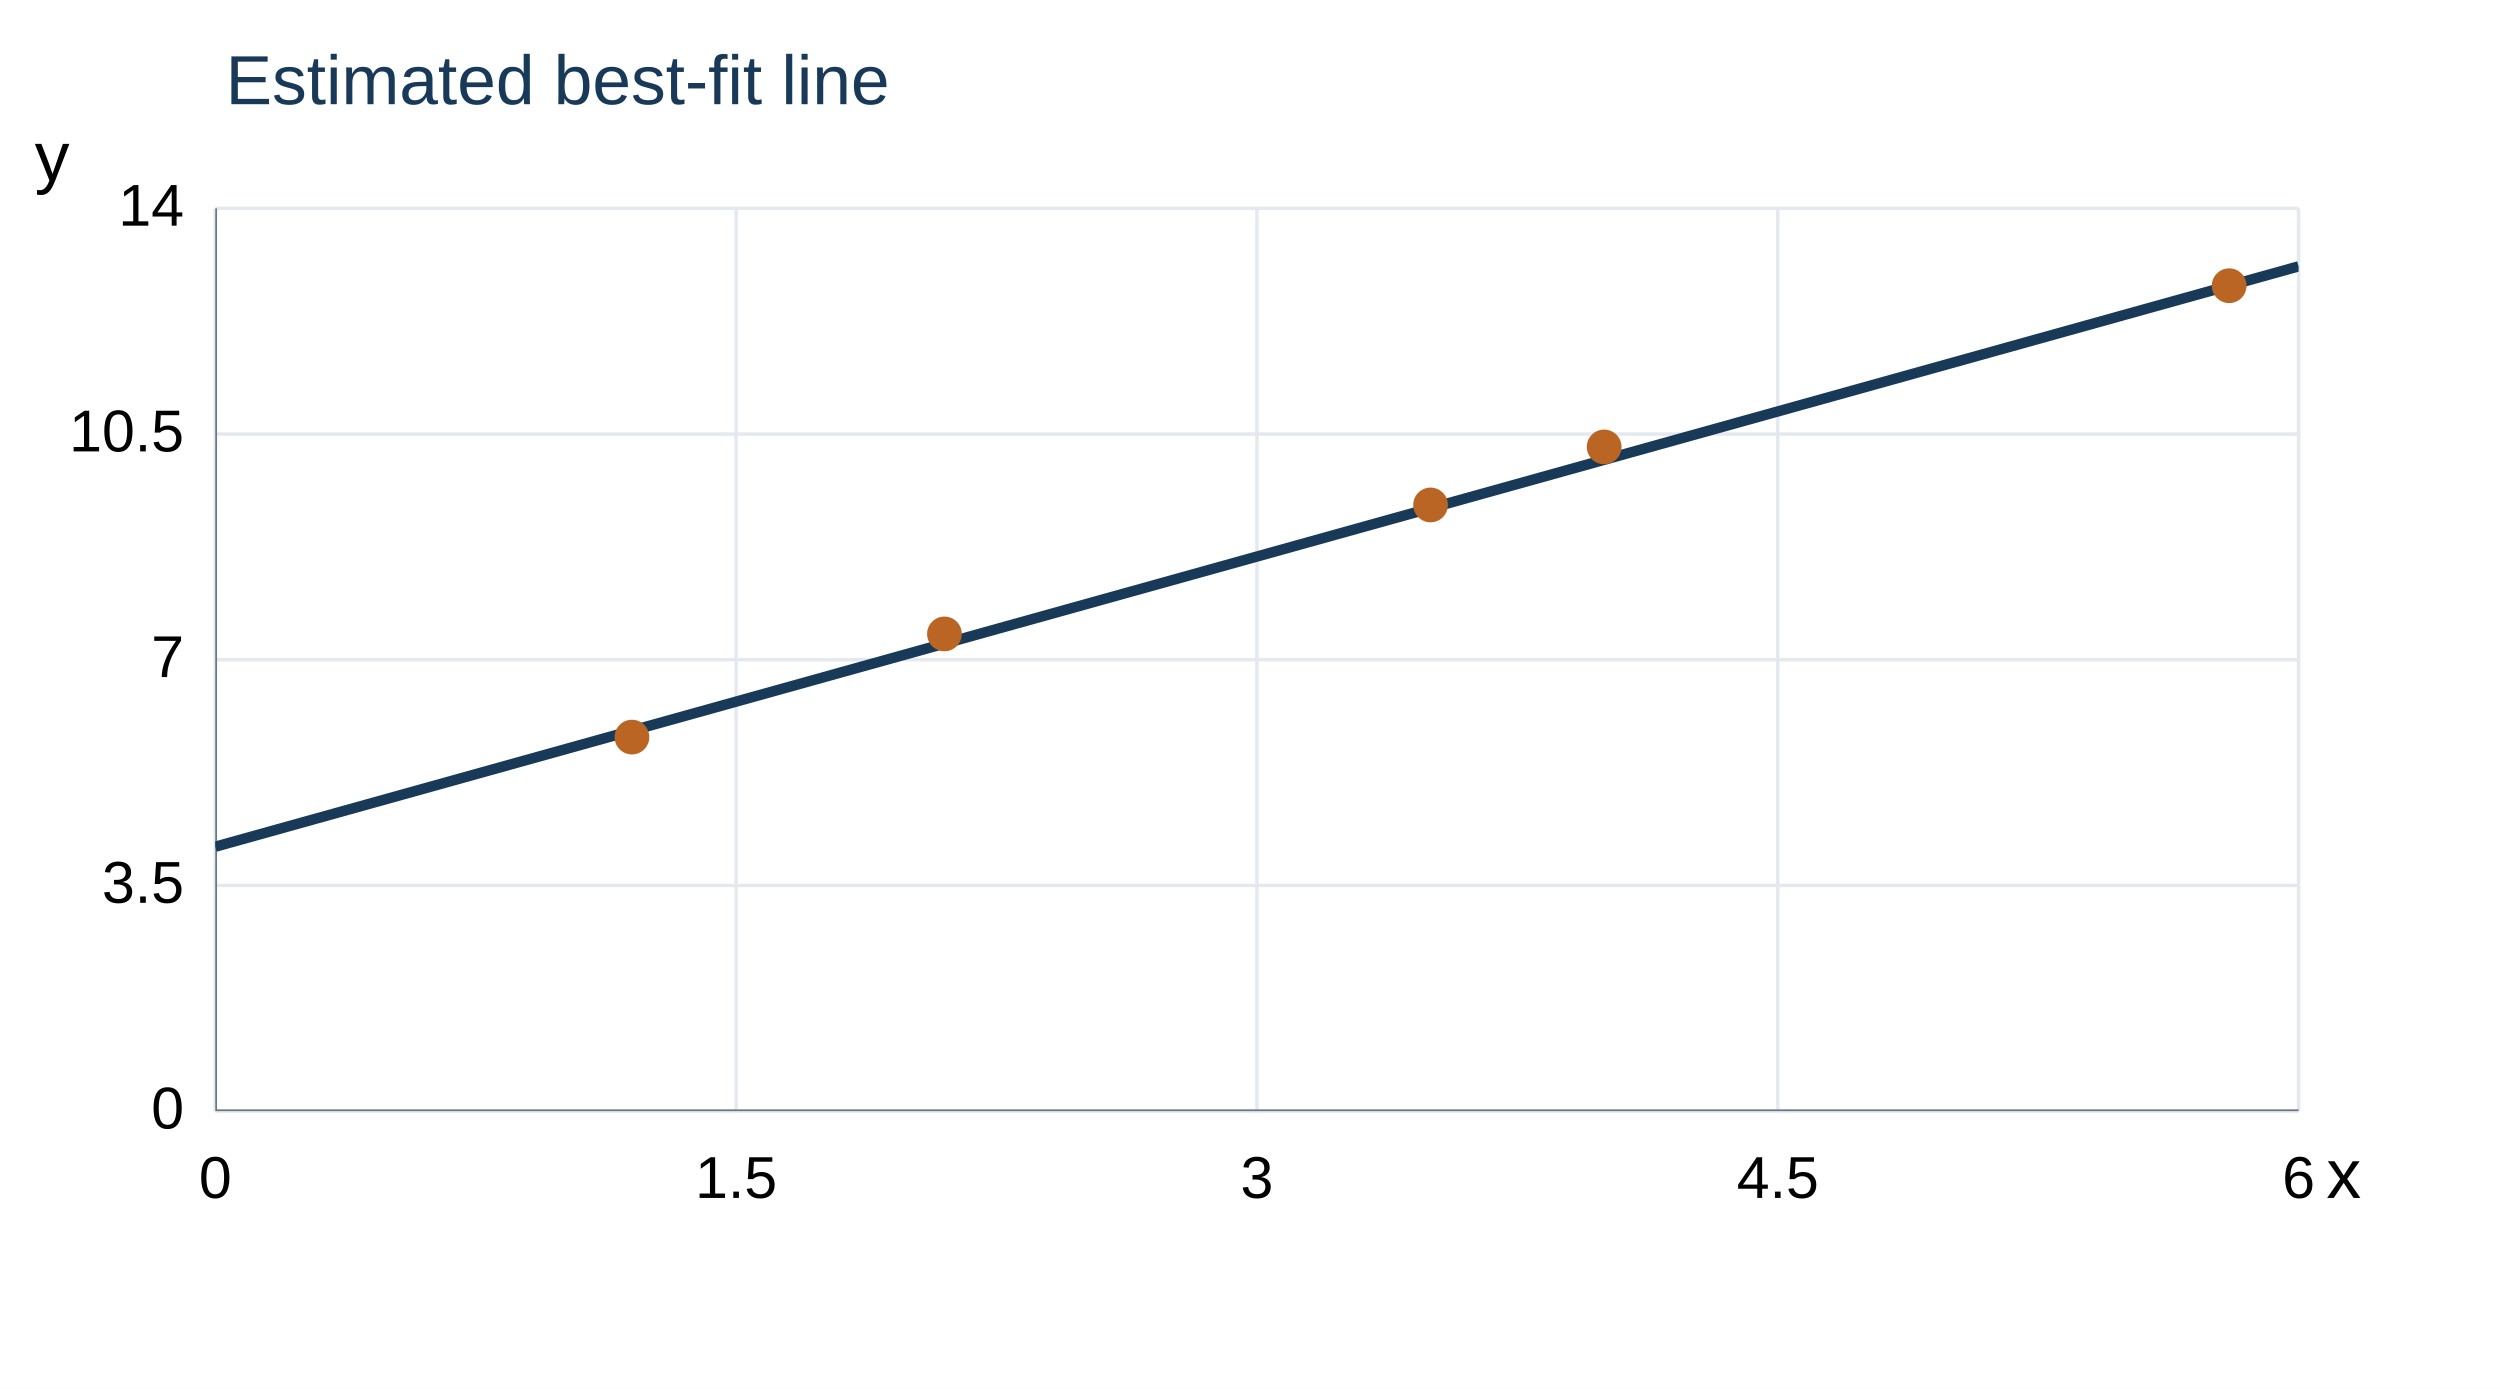
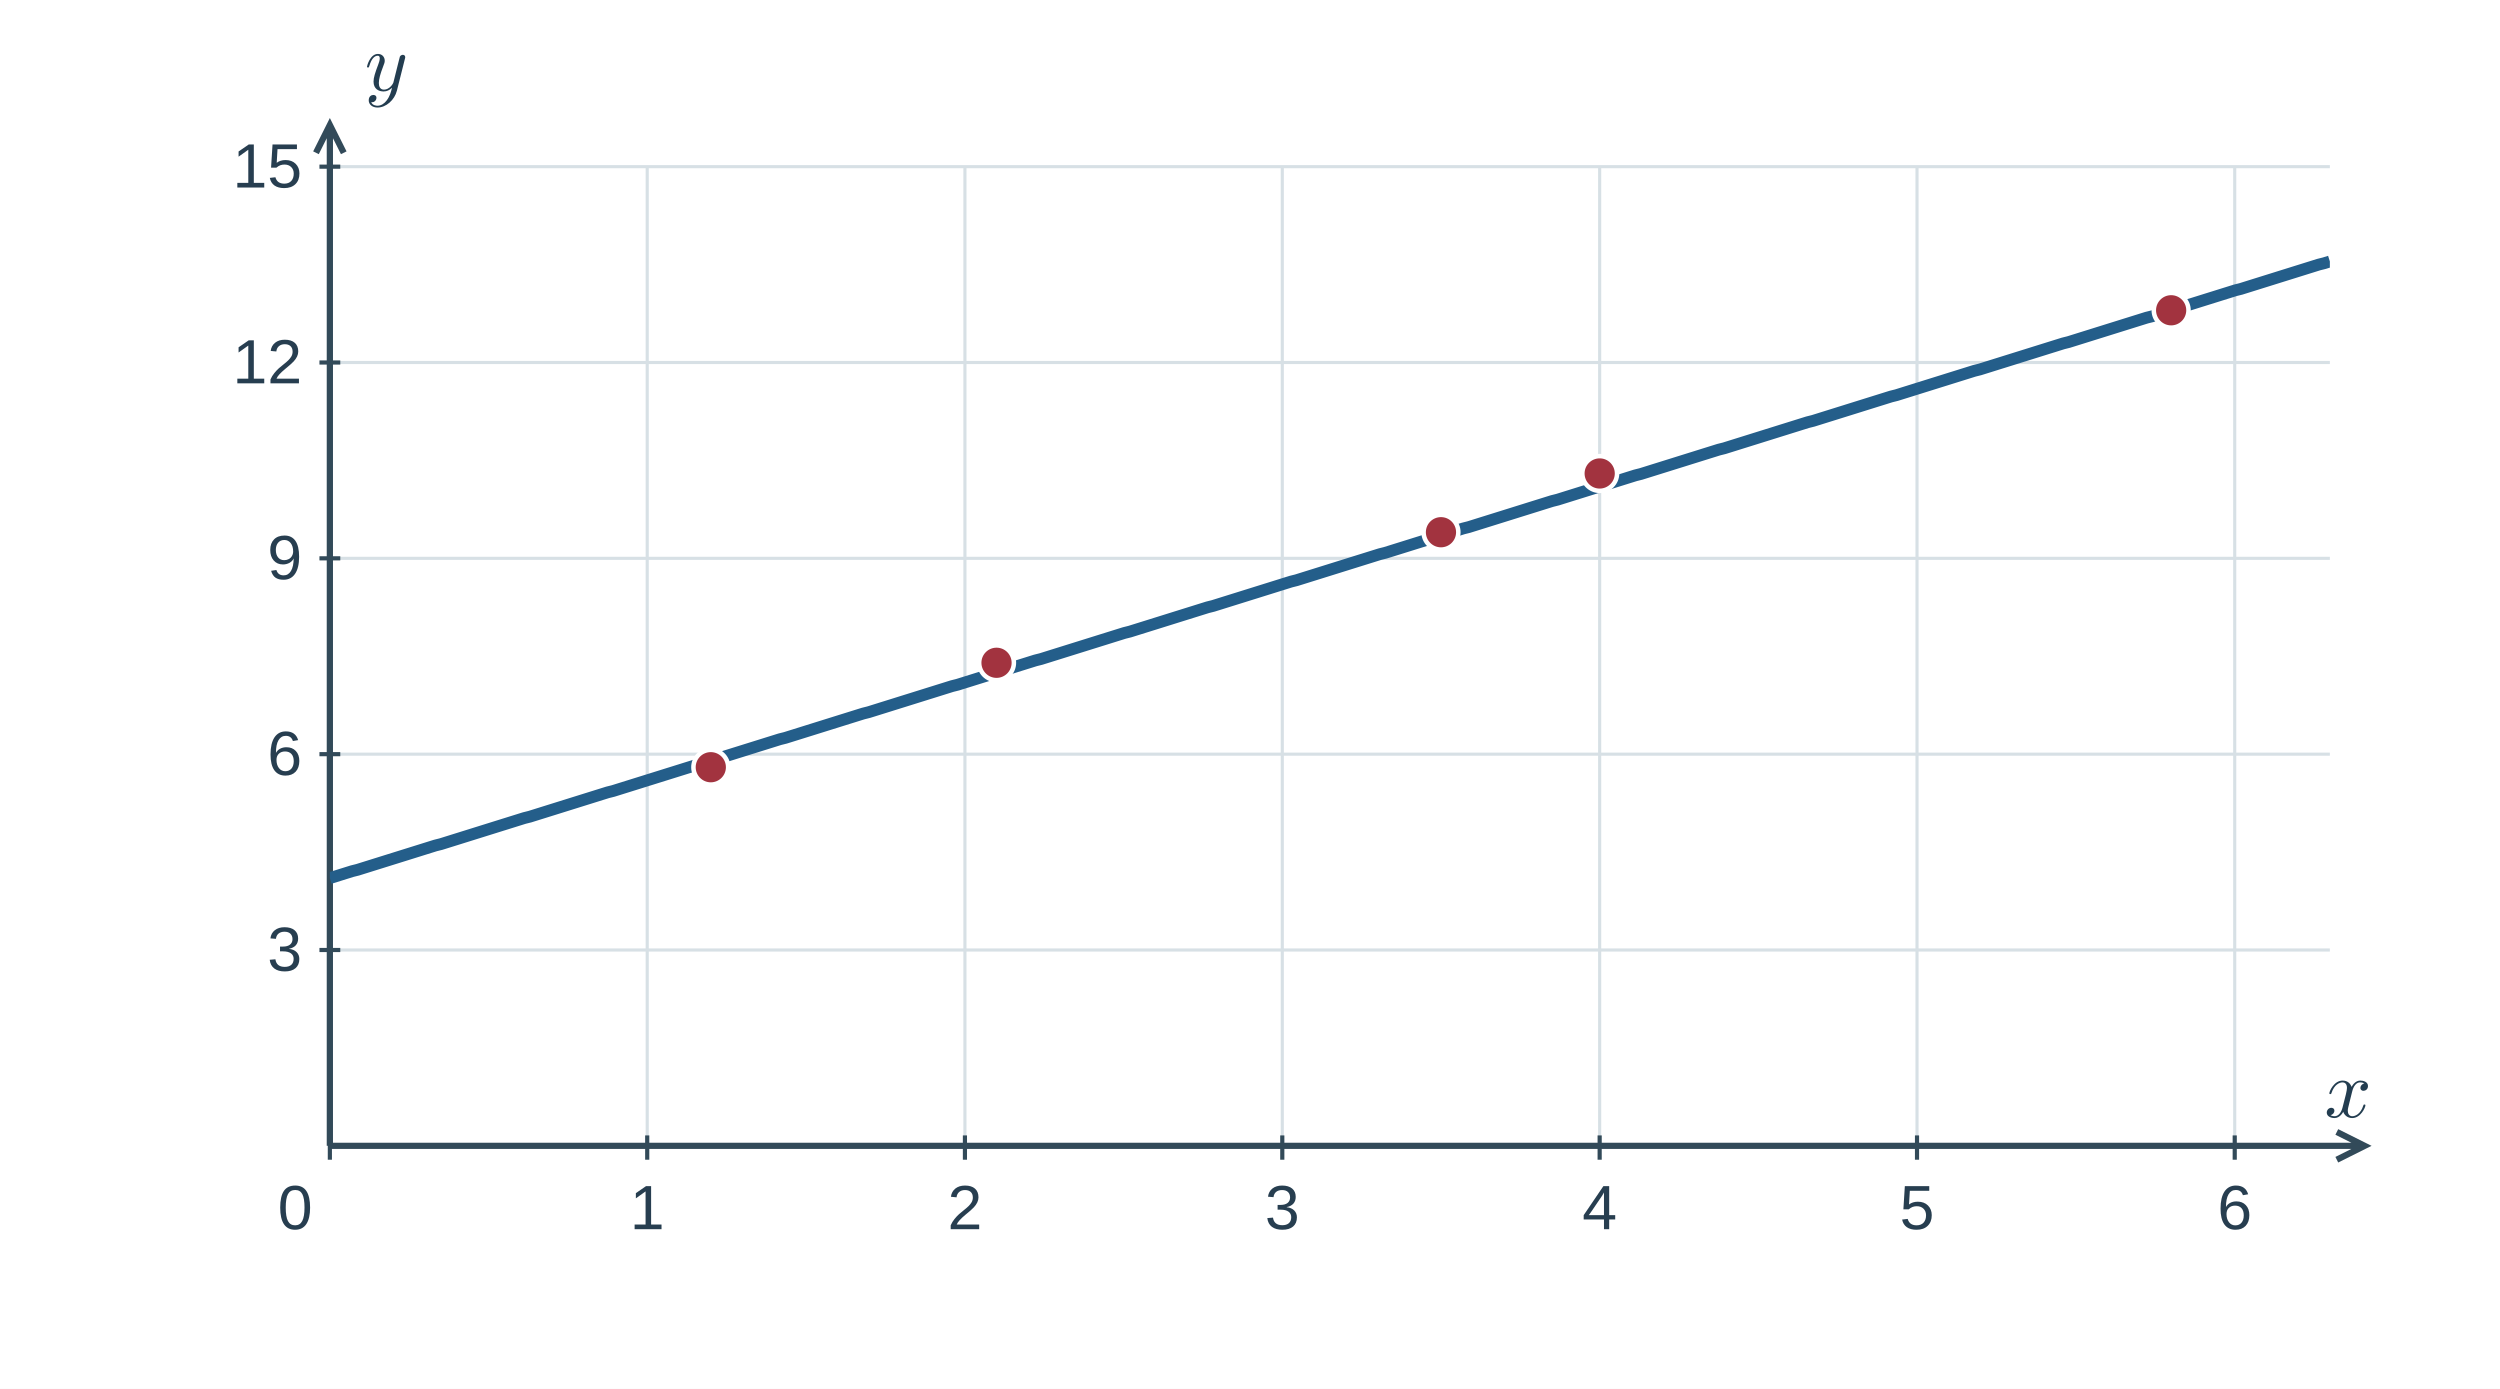
- <svg xmlns="http://www.w3.org/2000/svg" viewBox="0 0 720 400">
+ <svg xmlns="http://www.w3.org/2000/svg" xmlns:xlink="http://www.w3.org/1999/xlink" viewBox="0 0 720 400" role="img">
  <rect width="720" height="400" fill="white" />
  <defs>
    <clipPath id="plot">
-       <rect x="62" y="60" width="600" height="260" />
+       <rect x="95" y="48" width="576" height="282" />
    </clipPath>
  </defs>
-   <path d="M62.0 60 V320 M62 320.0 H662" stroke="#e4e9ef" />
-   <text x="62.0" y="345" text-anchor="middle" font-family="Arial" font-size="17">0</text>
-   <text x="53" y="325.0" text-anchor="end" font-family="Arial" font-size="17">0</text>
-   <path d="M212.0 60 V320 M62 255.0 H662" stroke="#e4e9ef" />
-   <text x="212.0" y="345" text-anchor="middle" font-family="Arial" font-size="17">1.5</text>
-   <text x="53" y="260.0" text-anchor="end" font-family="Arial" font-size="17">3.5</text>
-   <path d="M362.0 60 V320 M62 190.0 H662" stroke="#e4e9ef" />
-   <text x="362.0" y="345" text-anchor="middle" font-family="Arial" font-size="17">3</text>
-   <text x="53" y="195.0" text-anchor="end" font-family="Arial" font-size="17">7</text>
-   <path d="M512.0 60 V320 M62 125.0 H662" stroke="#e4e9ef" />
-   <text x="512.0" y="345" text-anchor="middle" font-family="Arial" font-size="17">4.5</text>
-   <text x="53" y="130.0" text-anchor="end" font-family="Arial" font-size="17">10.5</text>
-   <path d="M662.0 60 V320 M62 60.0 H662" stroke="#e4e9ef" />
-   <text x="662.0" y="345" text-anchor="middle" font-family="Arial" font-size="17">6</text>
-   <text x="53" y="65.0" text-anchor="end" font-family="Arial" font-size="17">14</text>
+   <path d="M95.0 48V330" stroke="#d7e0e5" stroke-width="0.9" fill="none" />
+   <path d="M186.4 48V330" stroke="#d7e0e5" stroke-width="0.9" fill="none" />
+   <path d="M277.9 48V330" stroke="#d7e0e5" stroke-width="0.9" fill="none" />
+   <path d="M369.3 48V330" stroke="#d7e0e5" stroke-width="0.9" fill="none" />
+   <path d="M460.7 48V330" stroke="#d7e0e5" stroke-width="0.9" fill="none" />
+   <path d="M552.1 48V330" stroke="#d7e0e5" stroke-width="0.9" fill="none" />
+   <path d="M643.6 48V330" stroke="#d7e0e5" stroke-width="0.9" fill="none" />
+   <path d="M95 330.0H671" stroke="#d7e0e5" stroke-width="0.9" fill="none" />
+   <path d="M95 273.6H671" stroke="#d7e0e5" stroke-width="0.9" fill="none" />
+   <path d="M95 217.2H671" stroke="#d7e0e5" stroke-width="0.9" fill="none" />
+   <path d="M95 160.8H671" stroke="#d7e0e5" stroke-width="0.9" fill="none" />
+   <path d="M95 104.4H671" stroke="#d7e0e5" stroke-width="0.9" fill="none" />
+   <path d="M95 48.0H671" stroke="#d7e0e5" stroke-width="0.9" fill="none" />
+   <path d="M95 330.0H681m-8 -4 8 4 -8 4M95.0 330V36m-4 8 4 -8 4 8" stroke="#324a59" stroke-width="1.8" fill="none" />
+   <path d="M95.0 327.0v7" stroke="#324a59" stroke-width="1.2" fill="none" />
+   <text x="85.0" y="354.0" text-anchor="middle" font-family="Arial, sans-serif" font-size="18" fill="#273e50">0</text>
+   <path d="M186.4 327.0v7" stroke="#324a59" stroke-width="1.2" fill="none" />
+   <text x="186.4" y="354.0" text-anchor="middle" font-family="Arial, sans-serif" font-size="18" fill="#273e50">1</text>
+   <path d="M277.9 327.0v7" stroke="#324a59" stroke-width="1.2" fill="none" />
+   <text x="277.9" y="354.0" text-anchor="middle" font-family="Arial, sans-serif" font-size="18" fill="#273e50">2</text>
+   <path d="M369.3 327.0v7" stroke="#324a59" stroke-width="1.2" fill="none" />
+   <text x="369.3" y="354.0" text-anchor="middle" font-family="Arial, sans-serif" font-size="18" fill="#273e50">3</text>
+   <path d="M460.7 327.0v7" stroke="#324a59" stroke-width="1.2" fill="none" />
+   <text x="460.7" y="354.0" text-anchor="middle" font-family="Arial, sans-serif" font-size="18" fill="#273e50">4</text>
+   <path d="M552.1 327.0v7" stroke="#324a59" stroke-width="1.2" fill="none" />
+   <text x="552.1" y="354.0" text-anchor="middle" font-family="Arial, sans-serif" font-size="18" fill="#273e50">5</text>
+   <path d="M643.6 327.0v7" stroke="#324a59" stroke-width="1.2" fill="none" />
+   <text x="643.6" y="354.0" text-anchor="middle" font-family="Arial, sans-serif" font-size="18" fill="#273e50">6</text>
+   <path d="M92.0 273.6h6" stroke="#324a59" stroke-width="1.2" fill="none" />
+   <text x="87.0" y="279.6" text-anchor="end" font-family="Arial, sans-serif" font-size="18" fill="#273e50">3</text>
+   <path d="M92.0 217.2h6" stroke="#324a59" stroke-width="1.2" fill="none" />
+   <text x="87.0" y="223.2" text-anchor="end" font-family="Arial, sans-serif" font-size="18" fill="#273e50">6</text>
+   <path d="M92.0 160.8h6" stroke="#324a59" stroke-width="1.2" fill="none" />
+   <text x="87.0" y="166.8" text-anchor="end" font-family="Arial, sans-serif" font-size="18" fill="#273e50">9</text>
+   <path d="M92.0 104.4h6" stroke="#324a59" stroke-width="1.2" fill="none" />
+   <text x="87.0" y="110.4" text-anchor="end" font-family="Arial, sans-serif" font-size="18" fill="#273e50">12</text>
+   <path d="M92.0 48.0h6" stroke="#324a59" stroke-width="1.2" fill="none" />
+   <text x="87.0" y="54.0" text-anchor="end" font-family="Arial, sans-serif" font-size="18" fill="#273e50">15</text>
+   <svg x="669.4" y="311.2" width="12.6" height="10.8" viewBox="76.712 58.361 5.25 4.513" fill="#233d50">
+     <defs>
+       <path id="m42-g2-120" d="M3.328-3.009C3.387-3.268 3.616-4.184 4.314-4.184C4.364-4.184 4.603-4.184 4.812-4.055C4.533-4.005 4.334-3.756 4.334-3.517C4.334-3.357 4.443-3.168 4.712-3.168C4.932-3.168 5.25-3.347 5.25-3.746C5.25-4.264 4.663-4.403 4.324-4.403C3.746-4.403 3.397-3.875 3.278-3.646C3.029-4.304 2.491-4.403 2.202-4.403C1.166-4.403 .598-3.118 .598-2.869C.598-2.77 .697-2.77 .717-2.77C.797-2.77 .827-2.79 .847-2.879C1.186-3.935 1.843-4.184 2.182-4.184C2.371-4.184 2.72-4.095 2.72-3.517C2.72-3.208 2.55-2.54 2.182-1.146C2.022-.528 1.674-.11 1.235-.11C1.176-.11 .946-.11 .737-.239C.986-.289 1.205-.498 1.205-.777C1.205-1.046 .986-1.126 .837-1.126C.538-1.126 .289-.867 .289-.548C.289-.09 .787 .11 1.225 .11C1.883 .11 2.242-.588 2.271-.648C2.391-.279 2.75 .11 3.347 .11C4.374 .11 4.941-1.176 4.941-1.425C4.941-1.524 4.852-1.524 4.822-1.524C4.732-1.524 4.712-1.484 4.692-1.415C4.364-.349 3.686-.11 3.367-.11C2.979-.11 2.819-.428 2.819-.767C2.819-.986 2.879-1.205 2.989-1.644L3.328-3.009Z" />
+     </defs>
+     <g id="m42-page1">
+       <use x="76.712" y="62.765" xlink:href="#m42-g2-120" />
+     </g>
+   </svg>
+   <svg x="105.0" y="15.5" width="11.7" height="15.5" viewBox="76.712 58.361 4.882 6.446" fill="#233d50">
+     <defs>
+       <path id="m43-g2-121" d="M4.842-3.796C4.882-3.935 4.882-3.955 4.882-4.025C4.882-4.204 4.742-4.294 4.593-4.294C4.493-4.294 4.334-4.234 4.244-4.085C4.224-4.035 4.144-3.726 4.105-3.547C4.035-3.288 3.965-3.019 3.905-2.75L3.457-.956C3.417-.807 2.989-.11 2.331-.11C1.823-.11 1.714-.548 1.714-.917C1.714-1.375 1.883-1.993 2.222-2.869C2.381-3.278 2.421-3.387 2.421-3.587C2.421-4.035 2.102-4.403 1.604-4.403C.658-4.403 .289-2.959 .289-2.869C.289-2.77 .389-2.77 .408-2.77C.508-2.77 .518-2.79 .568-2.949C.837-3.885 1.235-4.184 1.574-4.184C1.654-4.184 1.823-4.184 1.823-3.866C1.823-3.616 1.724-3.357 1.654-3.168C1.255-2.112 1.076-1.544 1.076-1.076C1.076-.189 1.704 .11 2.291 .11C2.68 .11 3.019-.06 3.298-.339C3.168 .179 3.049 .667 2.65 1.196C2.391 1.534 2.012 1.823 1.554 1.823C1.415 1.823 .966 1.793 .797 1.405C.956 1.405 1.086 1.405 1.225 1.285C1.325 1.196 1.425 1.066 1.425 .877C1.425 .568 1.156 .528 1.056 .528C.827 .528 .498 .687 .498 1.176C.498 1.674 .936 2.042 1.554 2.042C2.58 2.042 3.606 1.136 3.885 .01L4.842-3.796Z" />
+     </defs>
+     <g id="m43-page2">
+       <use x="76.712" y="62.765" xlink:href="#m43-g2-121" />
+     </g>
+   </svg>
  <g clip-path="url(#plot)">
-     <path d="M62 320.0 H662 M62.0 320 V60" stroke="#687985" />
-     <polyline points="62.00,243.86 63.20,243.52 64.40,243.19 65.60,242.85 66.80,242.52 68.00,242.19 69.20,241.85 70.40,241.52 71.60,241.18 72.80,240.85 74.00,240.51 75.20,240.18 76.40,239.85 77.60,239.51 78.80,239.18 80.00,238.84 81.20,238.51 82.40,238.17 83.60,237.84 84.80,237.51 86.00,237.17 87.20,236.84 88.40,236.50 89.60,236.17 90.80,235.83 92.00,235.50 93.20,235.17 94.40,234.83 95.60,234.50 96.80,234.16 98.00,233.83 99.20,233.49 100.40,233.16 101.60,232.83 102.80,232.49 104.00,232.16 105.20,231.82 106.40,231.49 107.60,231.15 108.80,230.82 110.00,230.49 111.20,230.15 112.40,229.82 113.60,229.48 114.80,229.15 116.00,228.81 117.20,228.48 118.40,228.15 119.60,227.81 120.80,227.48 122.00,227.14 123.20,226.81 124.40,226.47 125.60,226.14 126.80,225.81 128.00,225.47 129.20,225.14 130.40,224.80 131.60,224.47 132.80,224.13 134.00,223.80 135.20,223.47 136.40,223.13 137.60,222.80 138.80,222.46 140.00,222.13 141.20,221.79 142.40,221.46 143.60,221.13 144.80,220.79 146.00,220.46 147.20,220.12 148.40,219.79 149.60,219.45 150.80,219.12 152.00,218.79 153.20,218.45 154.40,218.12 155.60,217.78 156.80,217.45 158.00,217.11 159.20,216.78 160.40,216.45 161.60,216.11 162.80,215.78 164.00,215.44 165.20,215.11 166.40,214.77 167.60,214.44 168.80,214.11 170.00,213.77 171.20,213.44 172.40,213.10 173.60,212.77 174.80,212.43 176.00,212.10 177.20,211.77 178.40,211.43 179.60,211.10 180.80,210.76 182.00,210.43 183.20,210.09 184.40,209.76 185.60,209.43 186.80,209.09 188.00,208.76 189.20,208.42 190.40,208.09 191.60,207.75 192.80,207.42 194.00,207.09 195.20,206.75 196.40,206.42 197.60,206.08 198.80,205.75 200.00,205.41 201.20,205.08 202.40,204.75 203.60,204.41 204.80,204.08 206.00,203.74 207.20,203.41 208.40,203.07 209.60,202.74 210.80,202.41 212.00,202.07 213.20,201.74 214.40,201.40 215.60,201.07 216.80,200.73 218.00,200.40 219.20,200.07 220.40,199.73 221.60,199.40 222.80,199.06 224.00,198.73 225.20,198.39 226.40,198.06 227.60,197.73 228.80,197.39 230.00,197.06 231.20,196.72 232.40,196.39 233.60,196.05 234.80,195.72 236.00,195.39 237.20,195.05 238.40,194.72 239.60,194.38 240.80,194.05 242.00,193.71 243.20,193.38 244.40,193.05 245.60,192.71 246.80,192.38 248.00,192.04 249.20,191.71 250.40,191.37 251.60,191.04 252.80,190.71 254.00,190.37 255.20,190.04 256.40,189.70 257.60,189.37 258.80,189.03 260.00,188.70 261.20,188.37 262.40,188.03 263.60,187.70 264.80,187.36 266.00,187.03 267.20,186.69 268.40,186.36 269.60,186.03 270.80,185.69 272.00,185.36 273.20,185.02 274.40,184.69 275.60,184.35 276.80,184.02 278.00,183.69 279.20,183.35 280.40,183.02 281.60,182.68 282.80,182.35 284.00,182.01 285.20,181.68 286.40,181.35 287.60,181.01 288.80,180.68 290.00,180.34 291.20,180.01 292.40,179.67 293.60,179.34 294.80,179.01 296.00,178.67 297.20,178.34 298.40,178.00 299.60,177.67 300.80,177.33 302.00,177.00 303.20,176.67 304.40,176.33 305.60,176.00 306.80,175.66 308.00,175.33 309.20,174.99 310.40,174.66 311.60,174.33 312.80,173.99 314.00,173.66 315.20,173.32 316.40,172.99 317.60,172.65 318.80,172.32 320.00,171.99 321.20,171.65 322.40,171.32 323.60,170.98 324.80,170.65 326.00,170.31 327.20,169.98 328.40,169.65 329.60,169.31 330.80,168.98 332.00,168.64 333.20,168.31 334.40,167.97 335.60,167.64 336.80,167.31 338.00,166.97 339.20,166.64 340.40,166.30 341.60,165.97 342.80,165.63 344.00,165.30 345.20,164.97 346.40,164.63 347.60,164.30 348.80,163.96 350.00,163.63 351.20,163.29 352.40,162.96 353.60,162.63 354.80,162.29 356.00,161.96 357.20,161.62 358.40,161.29 359.60,160.95 360.80,160.62 362.00,160.29 363.20,159.95 364.40,159.62 365.60,159.28 366.80,158.95 368.00,158.61 369.20,158.28 370.40,157.95 371.60,157.61 372.80,157.28 374.00,156.94 375.20,156.61 376.40,156.27 377.60,155.94 378.80,155.61 380.00,155.27 381.20,154.94 382.40,154.60 383.60,154.27 384.80,153.93 386.00,153.60 387.20,153.27 388.40,152.93 389.60,152.60 390.80,152.26 392.00,151.93 393.20,151.59 394.40,151.26 395.60,150.93 396.80,150.59 398.00,150.26 399.20,149.92 400.40,149.59 401.60,149.25 402.80,148.92 404.00,148.59 405.20,148.25 406.40,147.92 407.60,147.58 408.80,147.25 410.00,146.91 411.20,146.58 412.40,146.25 413.60,145.91 414.80,145.58 416.00,145.24 417.20,144.91 418.40,144.57 419.60,144.24 420.80,143.91 422.00,143.57 423.20,143.24 424.40,142.90 425.60,142.57 426.80,142.23 428.00,141.90 429.20,141.57 430.40,141.23 431.60,140.90 432.80,140.56 434.00,140.23 435.20,139.89 436.40,139.56 437.60,139.23 438.80,138.89 440.00,138.56 441.20,138.22 442.40,137.89 443.60,137.55 444.80,137.22 446.00,136.89 447.20,136.55 448.40,136.22 449.60,135.88 450.80,135.55 452.00,135.21 453.20,134.88 454.40,134.55 455.60,134.21 456.80,133.88 458.00,133.54 459.20,133.21 460.40,132.87 461.60,132.54 462.80,132.21 464.00,131.87 465.20,131.54 466.40,131.20 467.60,130.87 468.80,130.53 470.00,130.20 471.20,129.87 472.40,129.53 473.60,129.20 474.80,128.86 476.00,128.53 477.20,128.19 478.40,127.86 479.60,127.53 480.80,127.19 482.00,126.86 483.20,126.52 484.40,126.19 485.60,125.85 486.80,125.52 488.00,125.19 489.20,124.85 490.40,124.52 491.60,124.18 492.80,123.85 494.00,123.51 495.20,123.18 496.40,122.85 497.60,122.51 498.80,122.18 500.00,121.84 501.20,121.51 502.40,121.17 503.60,120.84 504.80,120.51 506.00,120.17 507.20,119.84 508.40,119.50 509.60,119.17 510.80,118.83 512.00,118.50 513.20,118.17 514.40,117.83 515.60,117.50 516.80,117.16 518.00,116.83 519.20,116.49 520.40,116.16 521.60,115.83 522.80,115.49 524.00,115.16 525.20,114.82 526.40,114.49 527.60,114.15 528.80,113.82 530.00,113.49 531.20,113.15 532.40,112.82 533.60,112.48 534.80,112.15 536.00,111.81 537.20,111.48 538.40,111.15 539.60,110.81 540.80,110.48 542.00,110.14 543.20,109.81 544.40,109.47 545.60,109.14 546.80,108.81 548.00,108.47 549.20,108.14 550.40,107.80 551.60,107.47 552.80,107.13 554.00,106.80 555.20,106.47 556.40,106.13 557.60,105.80 558.80,105.46 560.00,105.13 561.20,104.79 562.40,104.46 563.60,104.13 564.80,103.79 566.00,103.46 567.20,103.12 568.40,102.79 569.60,102.45 570.80,102.12 572.00,101.79 573.20,101.45 574.40,101.12 575.60,100.78 576.80,100.45 578.00,100.11 579.20,99.78 580.40,99.45 581.60,99.11 582.80,98.78 584.00,98.44 585.20,98.11 586.40,97.77 587.60,97.44 588.80,97.11 590.00,96.77 591.20,96.44 592.40,96.10 593.60,95.77 594.80,95.43 596.00,95.10 597.20,94.77 598.40,94.43 599.60,94.10 600.80,93.76 602.00,93.43 603.20,93.09 604.40,92.76 605.60,92.43 606.80,92.09 608.00,91.76 609.20,91.42 610.40,91.09 611.60,90.75 612.80,90.42 614.00,90.09 615.20,89.75 616.40,89.42 617.60,89.08 618.80,88.75 620.00,88.41 621.20,88.08 622.40,87.75 623.60,87.41 624.80,87.08 626.00,86.74 627.20,86.41 628.40,86.07 629.60,85.74 630.80,85.41 632.00,85.07 633.20,84.74 634.40,84.40 635.60,84.07 636.80,83.73 638.00,83.40 639.20,83.07 640.40,82.73 641.60,82.40 642.80,82.06 644.00,81.73 645.20,81.39 646.40,81.06 647.60,80.73 648.80,80.39 650.00,80.06 651.20,79.72 652.40,79.39 653.60,79.05 654.80,78.72 656.00,78.39 657.20,78.05 658.40,77.72 659.60,77.38 660.80,77.05 662.00,76.71" fill="none" stroke="#183957" stroke-width="3" />
-     <circle cx="182.0" cy="212.286" r="5" fill="#ba6523" />
-     <circle cx="272.0" cy="182.571" r="5" fill="#ba6523" />
-     <circle cx="412.0" cy="145.429" r="5" fill="#ba6523" />
-     <circle cx="462.0" cy="128.714" r="5" fill="#ba6523" />
-     <circle cx="642.0" cy="82.286" r="5" fill="#ba6523" />
+     <path d="M95.0 252.9 L96.6 252.4 L98.2 251.9 L99.8 251.4 L101.4 250.9 L103.0 250.5 L104.6 250.0 L106.2 249.5 L107.8 249.0 L109.4 248.5 L111.0 248.0 L112.6 247.5 L114.2 247.0 L115.8 246.5 L117.4 246.0 L119.0 245.5 L120.6 245.0 L122.2 244.5 L123.8 244.0 L125.4 243.5 L127.0 243.1 L128.6 242.6 L130.2 242.1 L131.8 241.6 L133.4 241.1 L135.0 240.6 L136.6 240.1 L138.2 239.6 L139.8 239.1 L141.4 238.6 L143.0 238.1 L144.6 237.6 L146.2 237.1 L147.8 236.6 L149.4 236.1 L151.0 235.6 L152.6 235.2 L154.2 234.7 L155.8 234.2 L157.4 233.7 L159.0 233.2 L160.6 232.7 L162.2 232.2 L163.8 231.7 L165.4 231.2 L167.0 230.7 L168.6 230.2 L170.2 229.7 L171.8 229.2 L173.4 228.7 L175.0 228.2 L176.6 227.8 L178.2 227.3 L179.8 226.8 L181.4 226.3 L183.0 225.8 L184.6 225.3 L186.2 224.8 L187.8 224.3 L189.4 223.8 L191.0 223.3 L192.6 222.8 L194.2 222.3 L195.8 221.8 L197.4 221.3 L199.0 220.8 L200.6 220.3 L202.2 219.9 L203.8 219.4 L205.4 218.9 L207.0 218.4 L208.6 217.9 L210.2 217.4 L211.8 216.9 L213.4 216.4 L215.0 215.9 L216.6 215.4 L218.2 214.9 L219.8 214.4 L221.4 213.9 L223.0 213.4 L224.6 212.9 L226.2 212.5 L227.8 212.0 L229.4 211.5 L231.0 211.0 L232.6 210.5 L234.2 210.0 L235.8 209.5 L237.4 209.0 L239.0 208.5 L240.6 208.0 L242.2 207.5 L243.8 207.0 L245.4 206.5 L247.0 206.0 L248.6 205.5 L250.2 205.1 L251.8 204.6 L253.4 204.1 L255.0 203.6 L256.6 203.1 L258.2 202.6 L259.8 202.1 L261.4 201.6 L263.0 201.1 L264.6 200.6 L266.2 200.1 L267.8 199.6 L269.4 199.1 L271.0 198.6 L272.6 198.1 L274.2 197.6 L275.8 197.2 L277.4 196.7 L279.0 196.2 L280.6 195.7 L282.2 195.2 L283.8 194.7 L285.4 194.2 L287.0 193.7 L288.6 193.2 L290.2 192.7 L291.8 192.2 L293.4 191.7 L295.0 191.2 L296.6 190.7 L298.2 190.2 L299.8 189.8 L301.4 189.3 L303.0 188.8 L304.6 188.3 L306.2 187.8 L307.8 187.3 L309.4 186.8 L311.0 186.3 L312.6 185.8 L314.2 185.3 L315.8 184.8 L317.4 184.3 L319.0 183.8 L320.6 183.3 L322.2 182.8 L323.8 182.3 L325.4 181.9 L327.0 181.4 L328.6 180.9 L330.2 180.4 L331.8 179.9 L333.4 179.4 L335.0 178.9 L336.6 178.4 L338.2 177.9 L339.8 177.4 L341.4 176.9 L343.0 176.4 L344.6 175.9 L346.2 175.4 L347.8 174.9 L349.4 174.5 L351.0 174.0 L352.6 173.5 L354.2 173.0 L355.8 172.5 L357.4 172.0 L359.0 171.5 L360.6 171.0 L362.2 170.5 L363.8 170.0 L365.4 169.5 L367.0 169.0 L368.6 168.5 L370.2 168.0 L371.8 167.5 L373.4 167.1 L375.0 166.6 L376.6 166.1 L378.2 165.6 L379.8 165.1 L381.4 164.6 L383.0 164.1 L384.6 163.6 L386.2 163.1 L387.8 162.6 L389.4 162.1 L391.0 161.6 L392.6 161.1 L394.2 160.6 L395.8 160.1 L397.4 159.6 L399.0 159.2 L400.6 158.7 L402.2 158.2 L403.8 157.7 L405.4 157.2 L407.0 156.7 L408.6 156.2 L410.2 155.7 L411.8 155.2 L413.4 154.7 L415.0 154.2 L416.6 153.7 L418.2 153.2 L419.8 152.7 L421.4 152.2 L423.0 151.8 L424.6 151.3 L426.2 150.8 L427.8 150.3 L429.4 149.8 L431.0 149.3 L432.6 148.8 L434.2 148.3 L435.8 147.8 L437.4 147.3 L439.0 146.8 L440.6 146.3 L442.2 145.8 L443.8 145.3 L445.4 144.8 L447.0 144.3 L448.6 143.9 L450.2 143.4 L451.8 142.9 L453.4 142.4 L455.0 141.9 L456.6 141.4 L458.2 140.9 L459.8 140.4 L461.4 139.9 L463.0 139.4 L464.6 138.9 L466.2 138.4 L467.8 137.9 L469.4 137.4 L471.0 136.9 L472.6 136.5 L474.2 136.0 L475.8 135.5 L477.4 135.0 L479.0 134.5 L480.6 134.0 L482.2 133.5 L483.8 133.0 L485.4 132.5 L487.0 132.0 L488.6 131.5 L490.2 131.0 L491.8 130.5 L493.4 130.0 L495.0 129.5 L496.6 129.1 L498.2 128.6 L499.8 128.1 L501.4 127.6 L503.0 127.1 L504.6 126.6 L506.2 126.1 L507.8 125.6 L509.4 125.1 L511.0 124.6 L512.6 124.1 L514.2 123.6 L515.8 123.1 L517.4 122.6 L519.0 122.1 L520.6 121.6 L522.2 121.2 L523.8 120.7 L525.4 120.2 L527.0 119.7 L528.6 119.2 L530.2 118.7 L531.8 118.2 L533.4 117.7 L535.0 117.2 L536.6 116.7 L538.2 116.2 L539.8 115.7 L541.4 115.2 L543.0 114.7 L544.6 114.2 L546.2 113.8 L547.8 113.3 L549.4 112.8 L551.0 112.3 L552.6 111.8 L554.2 111.3 L555.8 110.8 L557.4 110.3 L559.0 109.8 L560.6 109.3 L562.2 108.8 L563.8 108.3 L565.4 107.8 L567.0 107.3 L568.6 106.8 L570.2 106.4 L571.8 105.9 L573.4 105.4 L575.0 104.9 L576.6 104.4 L578.2 103.9 L579.8 103.4 L581.4 102.9 L583.0 102.4 L584.6 101.9 L586.2 101.4 L587.8 100.9 L589.4 100.4 L591.0 99.9 L592.6 99.4 L594.2 98.9 L595.8 98.5 L597.4 98.0 L599.0 97.5 L600.6 97.0 L602.2 96.5 L603.8 96.0 L605.4 95.5 L607.0 95.0 L608.6 94.5 L610.2 94.0 L611.8 93.5 L613.4 93.0 L615.0 92.5 L616.6 92.0 L618.2 91.5 L619.8 91.1 L621.4 90.6 L623.0 90.1 L624.6 89.6 L626.2 89.1 L627.8 88.6 L629.4 88.1 L631.0 87.6 L632.6 87.1 L634.2 86.6 L635.8 86.1 L637.4 85.6 L639.0 85.1 L640.6 84.6 L642.2 84.1 L643.8 83.6 L645.4 83.2 L647.0 82.7 L648.6 82.2 L650.2 81.7 L651.8 81.2 L653.4 80.7 L655.0 80.2 L656.6 79.7 L658.2 79.2 L659.8 78.7 L661.4 78.2 L663.0 77.7 L664.6 77.2 L666.2 76.7 L667.8 76.2 L669.4 75.8 L671.0 75.3" stroke="#245e8a" stroke-width="3.4" fill="none" />
  </g>
-   <text x="65" y="30" font-family="Arial" font-size="20" fill="#183957">Estimated best-fit line</text>
-   <text x="670" y="345" font-family="Arial" font-size="20">x</text>
-   <text x="10" y="52" font-family="Arial" font-size="20">y</text>
+   <circle cx="204.71" cy="220.96" r="5" fill="#a2333f" stroke="white" stroke-width="1.3" />
+   <circle cx="287.00" cy="190.88" r="5" fill="#a2333f" stroke="white" stroke-width="1.3" />
+   <circle cx="415.00" cy="153.28" r="5" fill="#a2333f" stroke="white" stroke-width="1.3" />
+   <circle cx="460.71" cy="136.36" r="5" fill="#a2333f" stroke="white" stroke-width="1.3" />
+   <circle cx="625.29" cy="89.36" r="5" fill="#a2333f" stroke="white" stroke-width="1.3" />
</svg>
